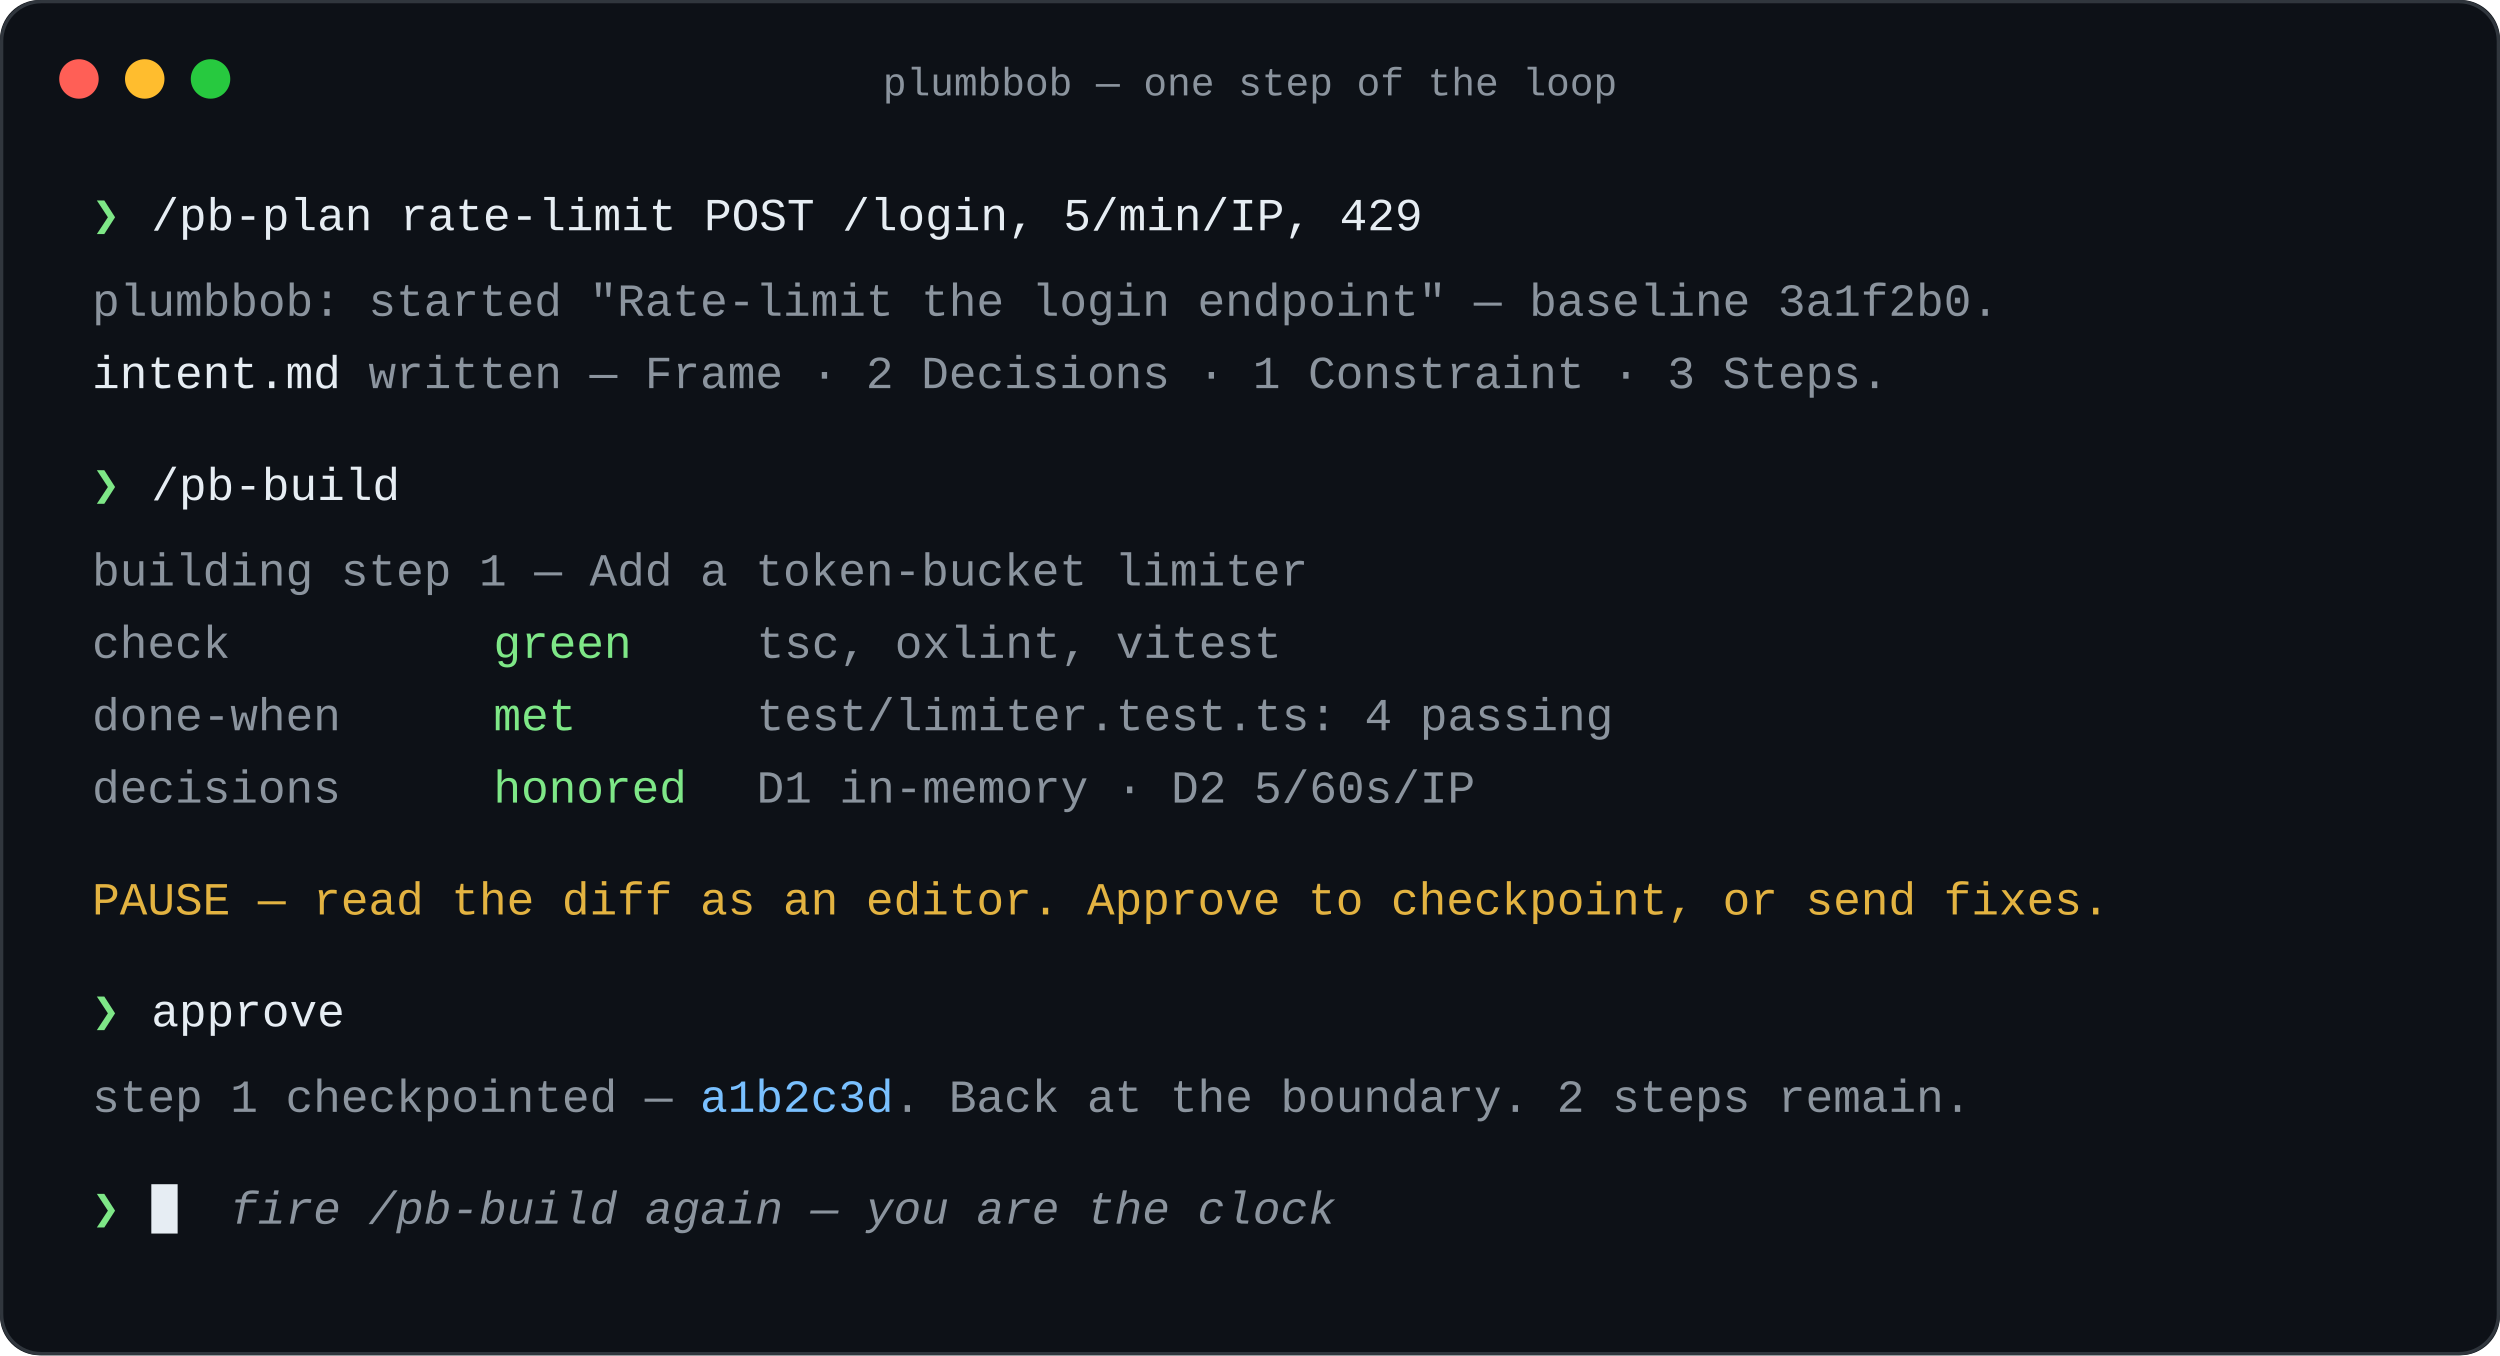
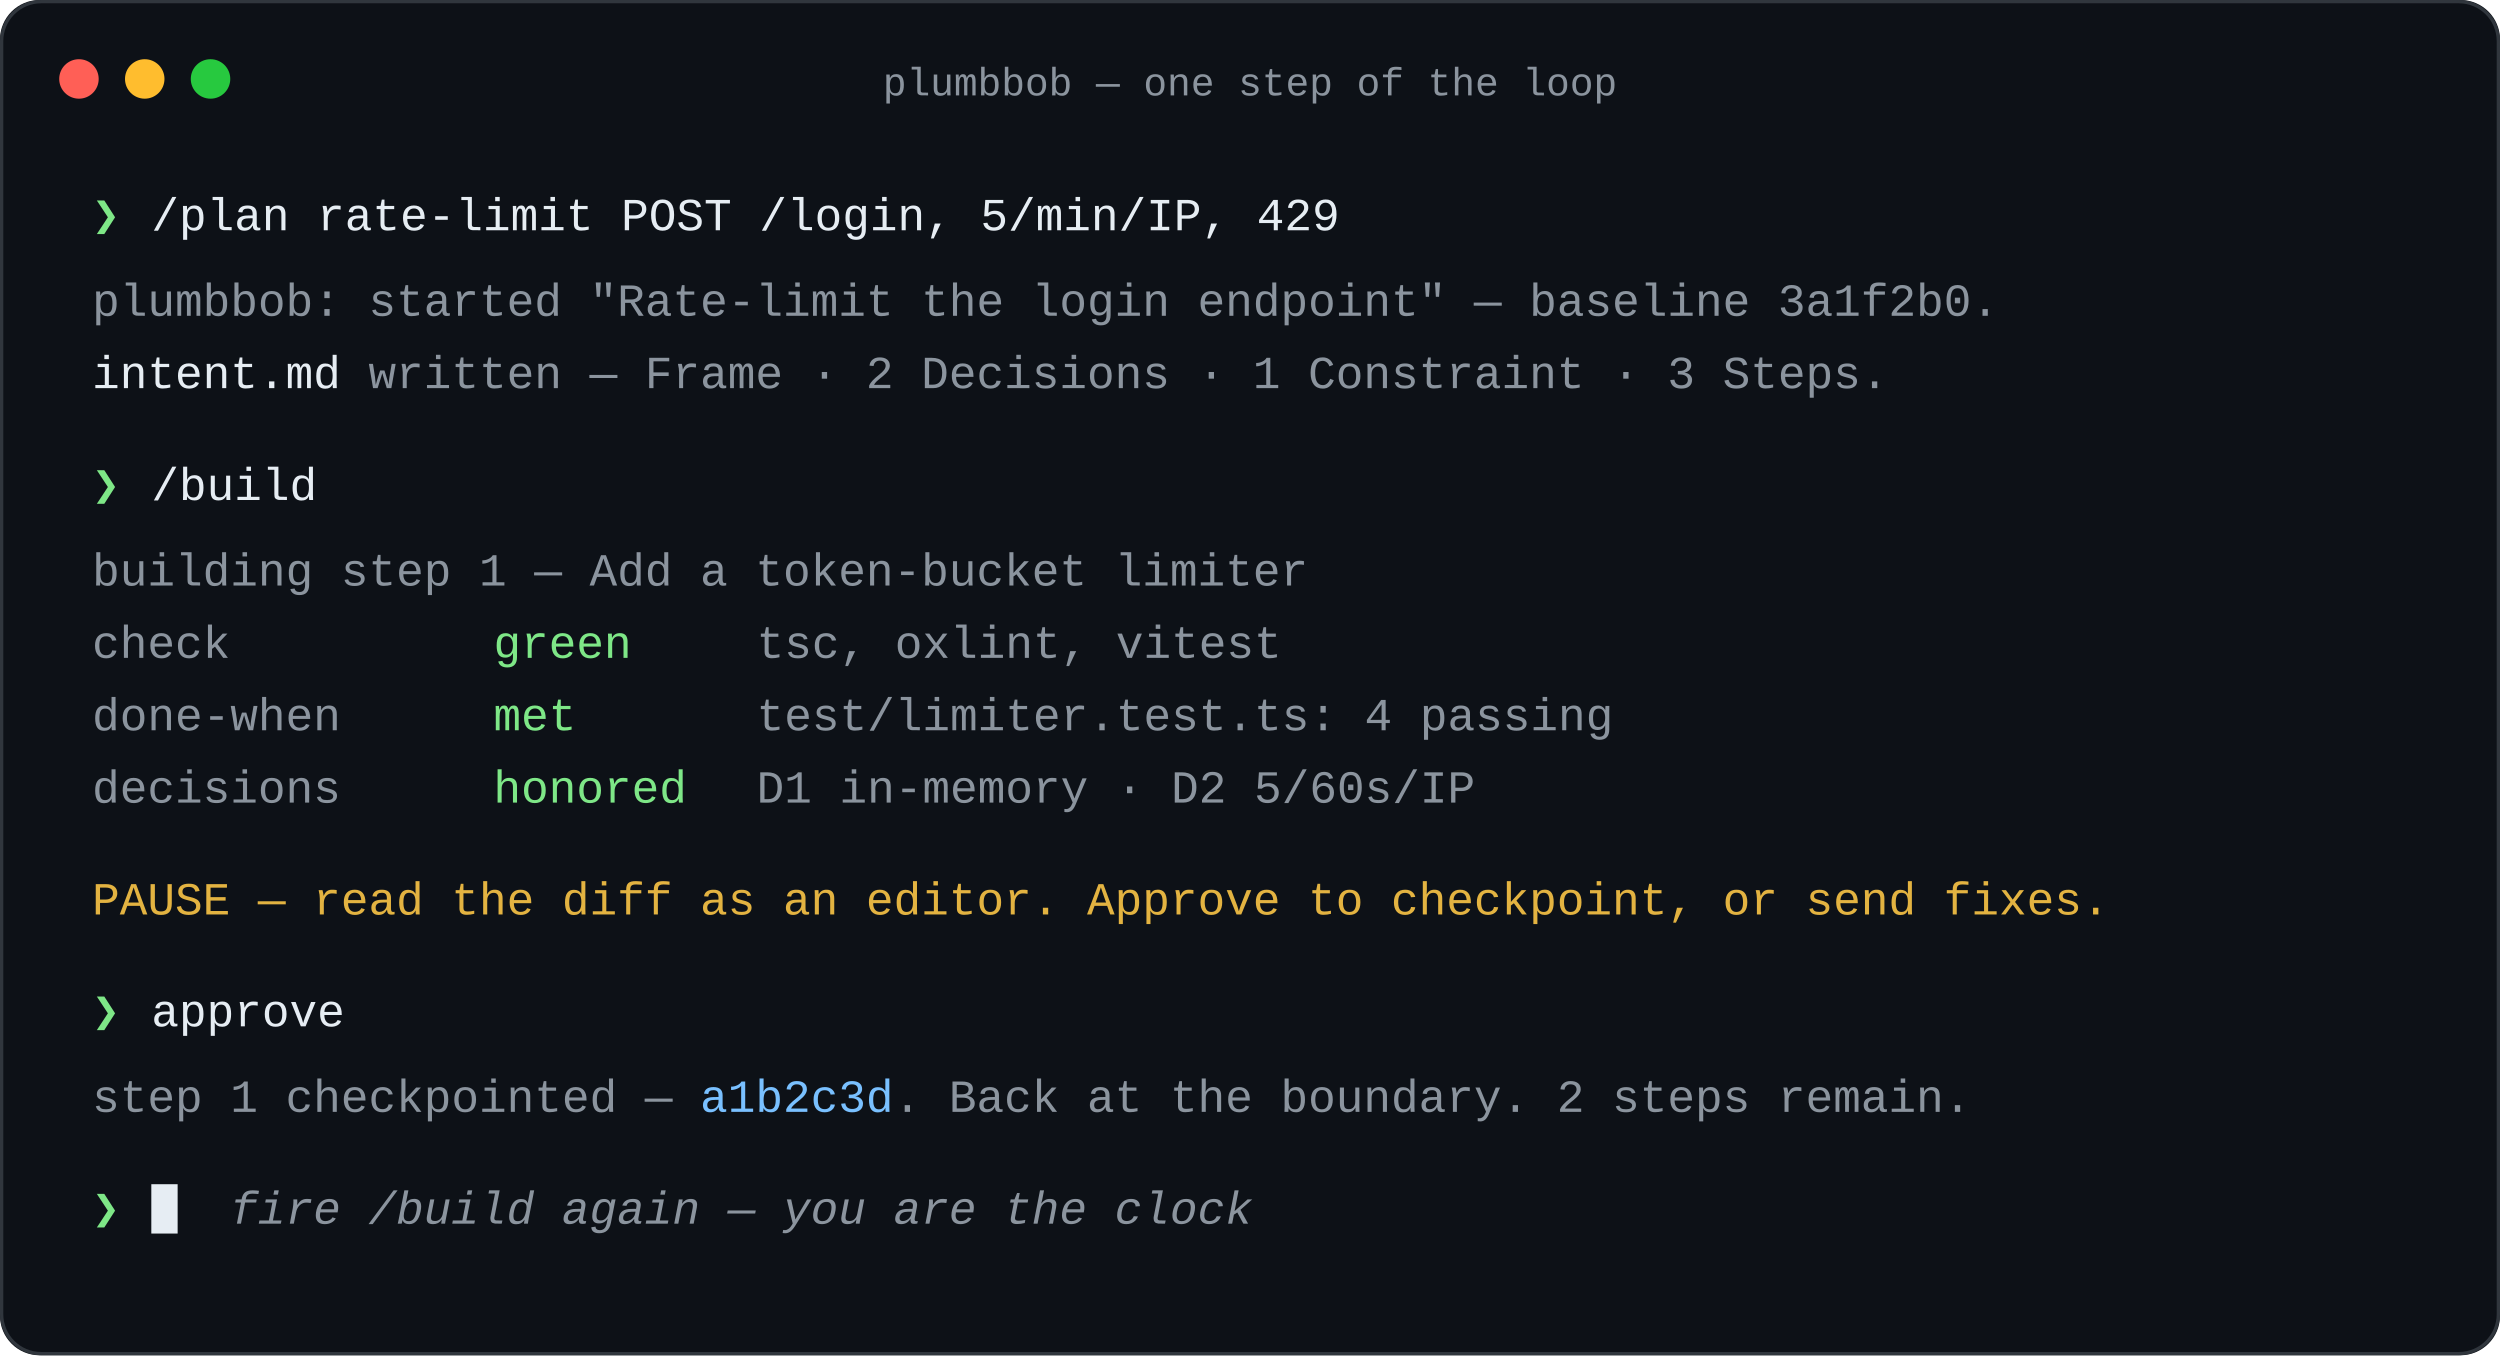
<svg xmlns="http://www.w3.org/2000/svg" viewBox="0 0 760 412" font-family="ui-monospace, SFMono-Regular, Menlo, Consolas, 'Liberation Mono', monospace" font-size="14">
  <style>
    /* Each line reveals at its delay; renderers without CSS animation show the
       finished transcript, which is the correct static fallback. */
    .r { animation: r 0.01s steps(1, end) backwards; }
    @keyframes r { from { opacity: 0; } to { opacity: 1; } }
    .t1 { animation-delay: 0.5s; }
    .t2 { animation-delay: 1.6s; }
    .t3 { animation-delay: 3s; }
    .t4 { animation-delay: 4s; }
    .t5 { animation-delay: 4.35s; }
    .t6 { animation-delay: 4.7s; }
    .t7 { animation-delay: 5.05s; }
    .t8 { animation-delay: 6s; }
    .t9 { animation-delay: 7.6s; }
    .t10 { animation-delay: 8.4s; }
    .t11 { animation-delay: 9.2s; }
    .cursor { animation: r 0.01s steps(1, end) 9.2s backwards, blink 1.2s step-end 9.4s infinite; }
    @keyframes blink { 0%, 49% { opacity: 1; } 50%, 100% { opacity: 0; } }
  </style>
  <rect width="760" height="412" rx="12" fill="#0d1117" />
  <rect x="0.5" y="0.5" width="759" height="411" rx="12" fill="none" stroke="#30363d" />
  <circle cx="24" cy="24" r="6" fill="#ff5f56" />
  <circle cx="44" cy="24" r="6" fill="#ffbd2e" />
  <circle cx="64" cy="24" r="6" fill="#27c93f" />
  <text x="380" y="29" text-anchor="middle" fill="#8b949e" font-size="12">plumbbob — one step of the loop</text>
  <g class="r t1">
    <text x="28" y="70">
      <tspan fill="#7ee787">❯</tspan>
-       <tspan x="46" fill="#e6edf3">/pb-plan rate-limit POST /login, 5/min/IP, 429</tspan>
+       <tspan x="46" fill="#e6edf3">/plan rate-limit POST /login, 5/min/IP, 429</tspan>
    </text>
  </g>
  <g class="r t2">
    <text x="28" y="96" fill="#8b949e">plumbbob: started "Rate-limit the login endpoint" — baseline 3a1f2b0.</text>
    <text x="28" y="118" fill="#8b949e">
      <tspan fill="#e6edf3">intent.md</tspan> written — Frame · 2 Decisions · 1 Constraint · 3 Steps.</text>
  </g>
  <g class="r t3">
    <text x="28" y="152">
      <tspan fill="#7ee787">❯</tspan>
-       <tspan x="46" fill="#e6edf3">/pb-build</tspan>
+       <tspan x="46" fill="#e6edf3">/build</tspan>
    </text>
  </g>
  <g class="r t4">
    <text x="28" y="178" fill="#8b949e">building step 1 — Add a token-bucket limiter</text>
  </g>
  <g class="r t5">
    <text x="28" y="200" fill="#8b949e">check<tspan x="150" fill="#7ee787">green</tspan>
      <tspan x="230">tsc, oxlint, vitest</tspan>
    </text>
  </g>
  <g class="r t6">
    <text x="28" y="222" fill="#8b949e">done-when<tspan x="150" fill="#7ee787">met</tspan>
      <tspan x="230">test/limiter.test.ts: 4 passing</tspan>
    </text>
  </g>
  <g class="r t7">
    <text x="28" y="244" fill="#8b949e">decisions<tspan x="150" fill="#7ee787">honored</tspan>
      <tspan x="230">D1 in-memory · D2 5/60s/IP</tspan>
    </text>
  </g>
  <g class="r t8">
    <text x="28" y="278" fill="#e3b341">PAUSE — read the diff as an editor. Approve to checkpoint, or send fixes.</text>
  </g>
  <g class="r t9">
    <text x="28" y="312">
      <tspan fill="#7ee787">❯</tspan>
      <tspan x="46" fill="#e6edf3">approve</tspan>
    </text>
  </g>
  <g class="r t10">
    <text x="28" y="338" fill="#8b949e">step 1 checkpointed — <tspan fill="#79c0ff">a1b2c3d</tspan>. Back at the boundary. 2 steps remain.</text>
  </g>
  <g class="r t11">
    <text x="28" y="372">
      <tspan fill="#7ee787">❯</tspan>
-       <tspan x="70" fill="#8b949e" font-style="italic">fire /pb-build again — you are the clock</tspan>
+       <tspan x="70" fill="#8b949e" font-style="italic">fire /build again — you are the clock</tspan>
    </text>
  </g>
  <rect class="cursor" x="46" y="360" width="8" height="15" fill="#e6edf3" />
</svg>
